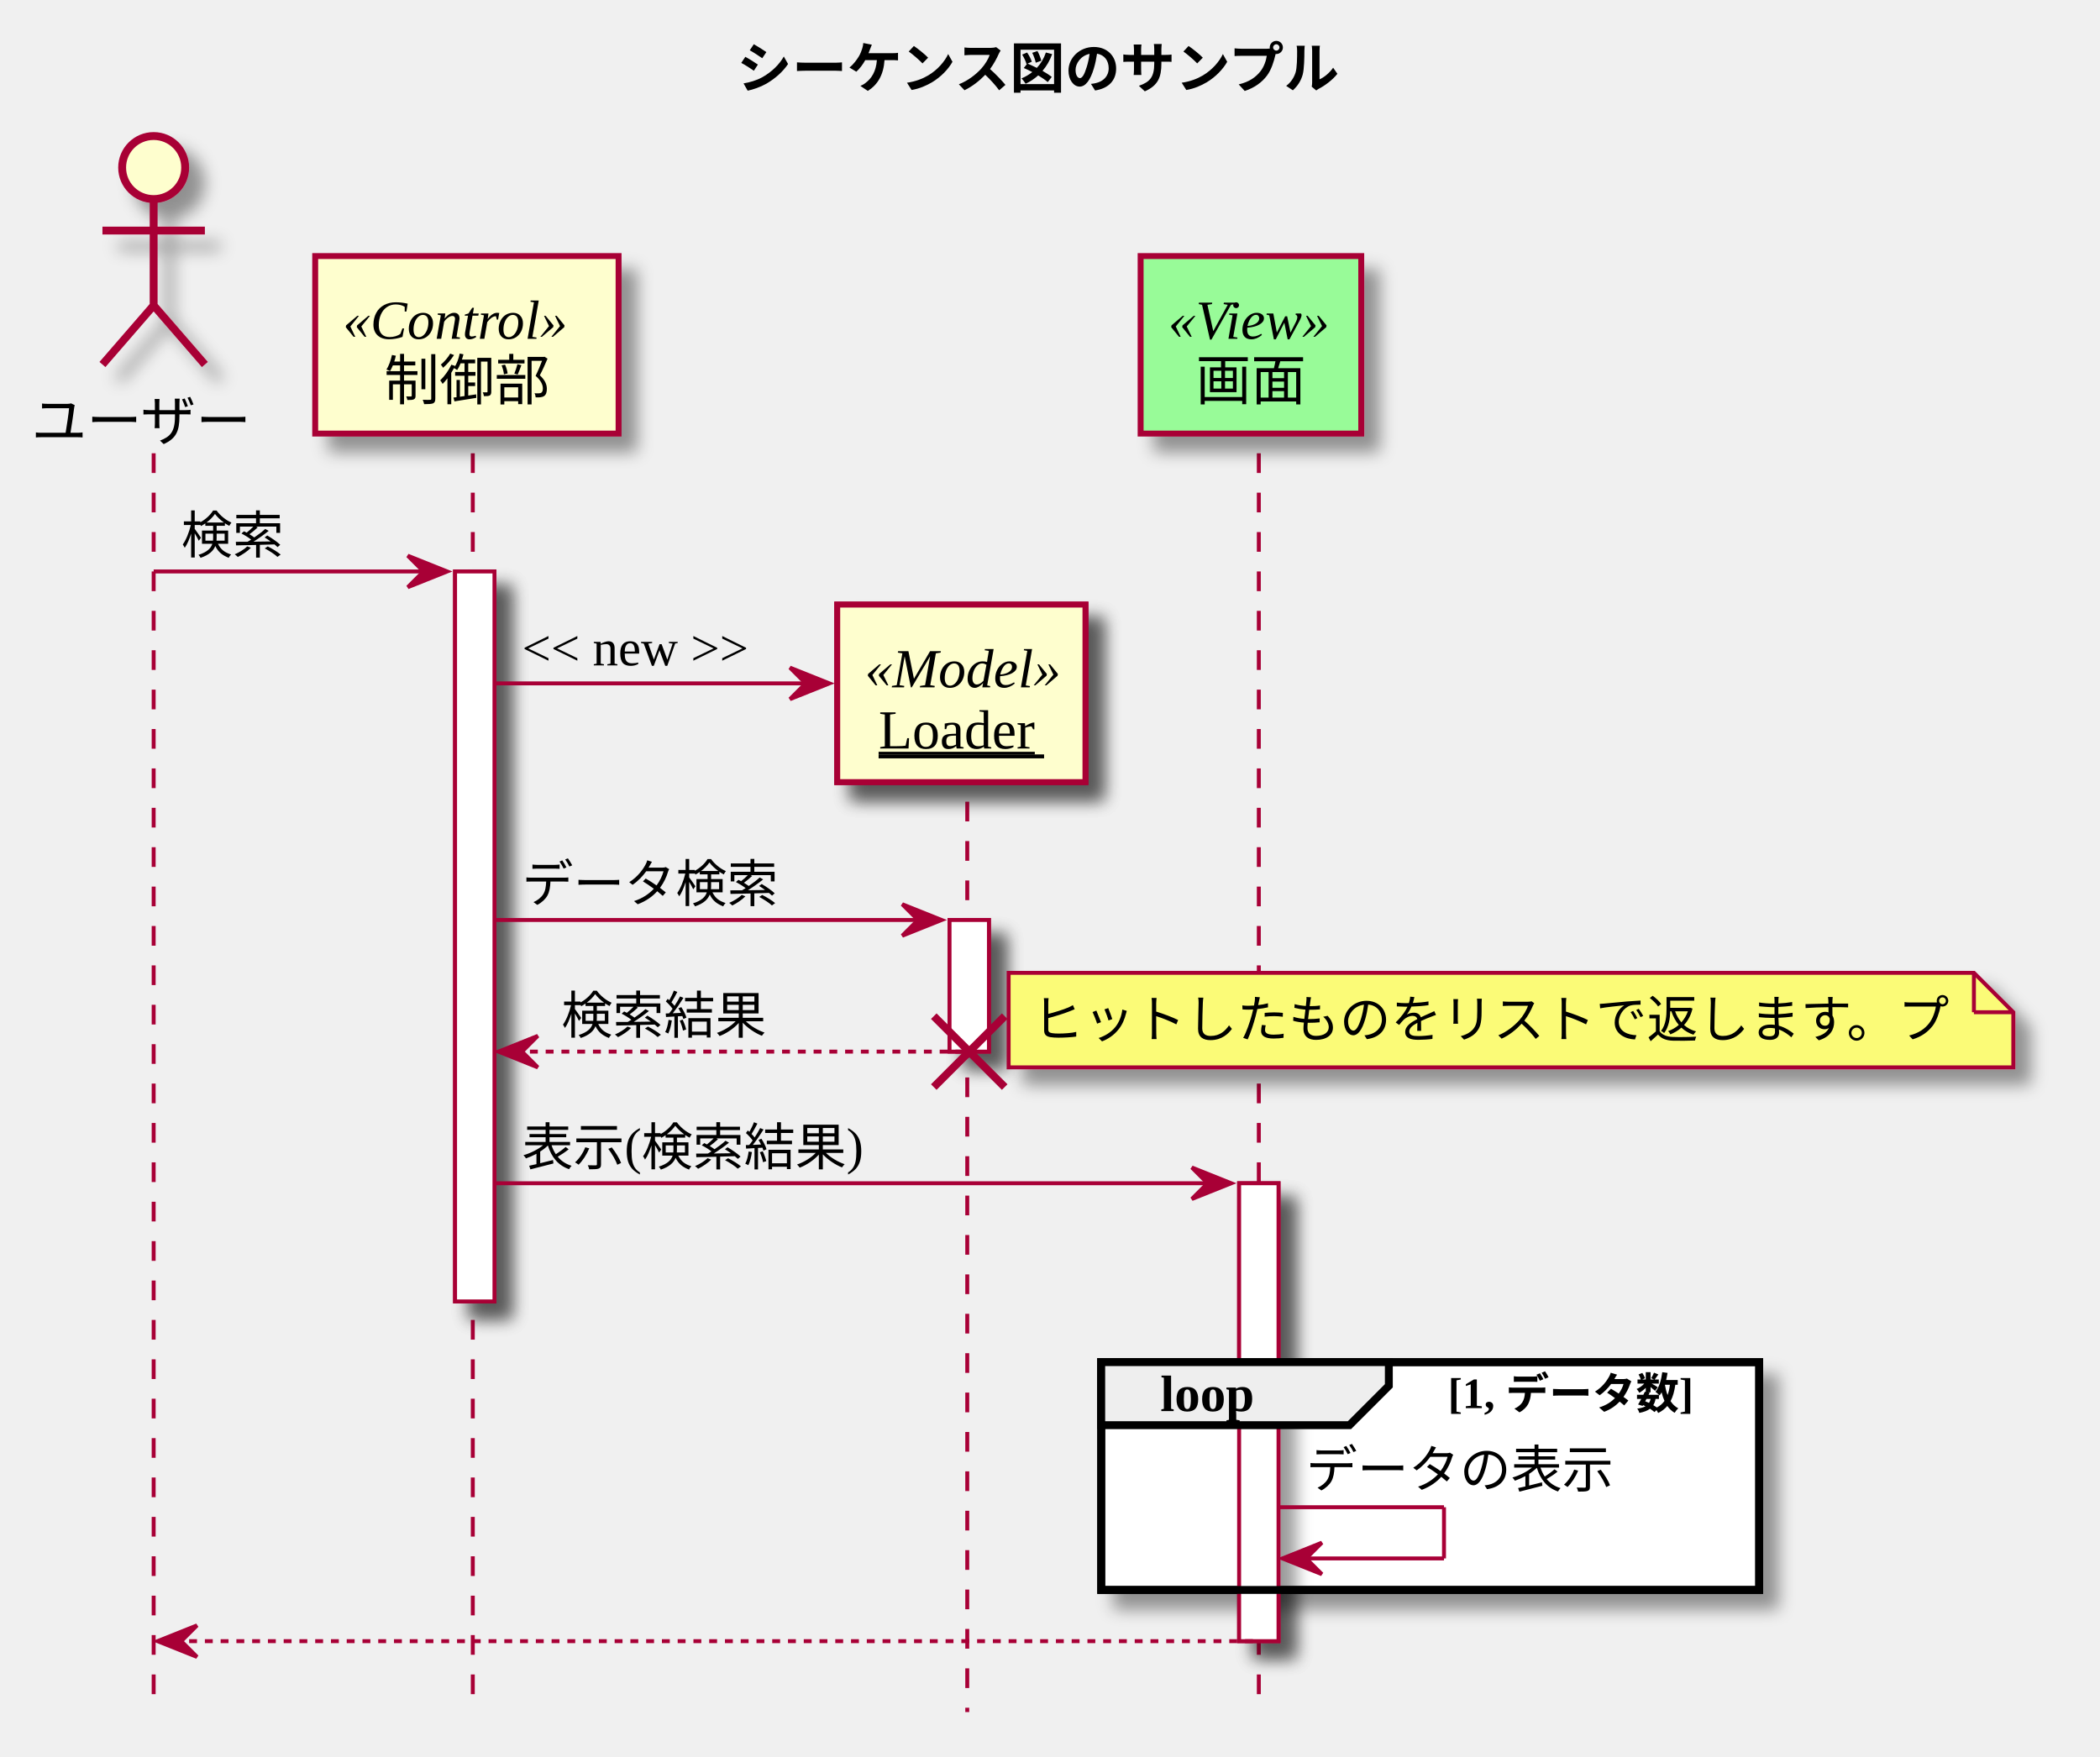
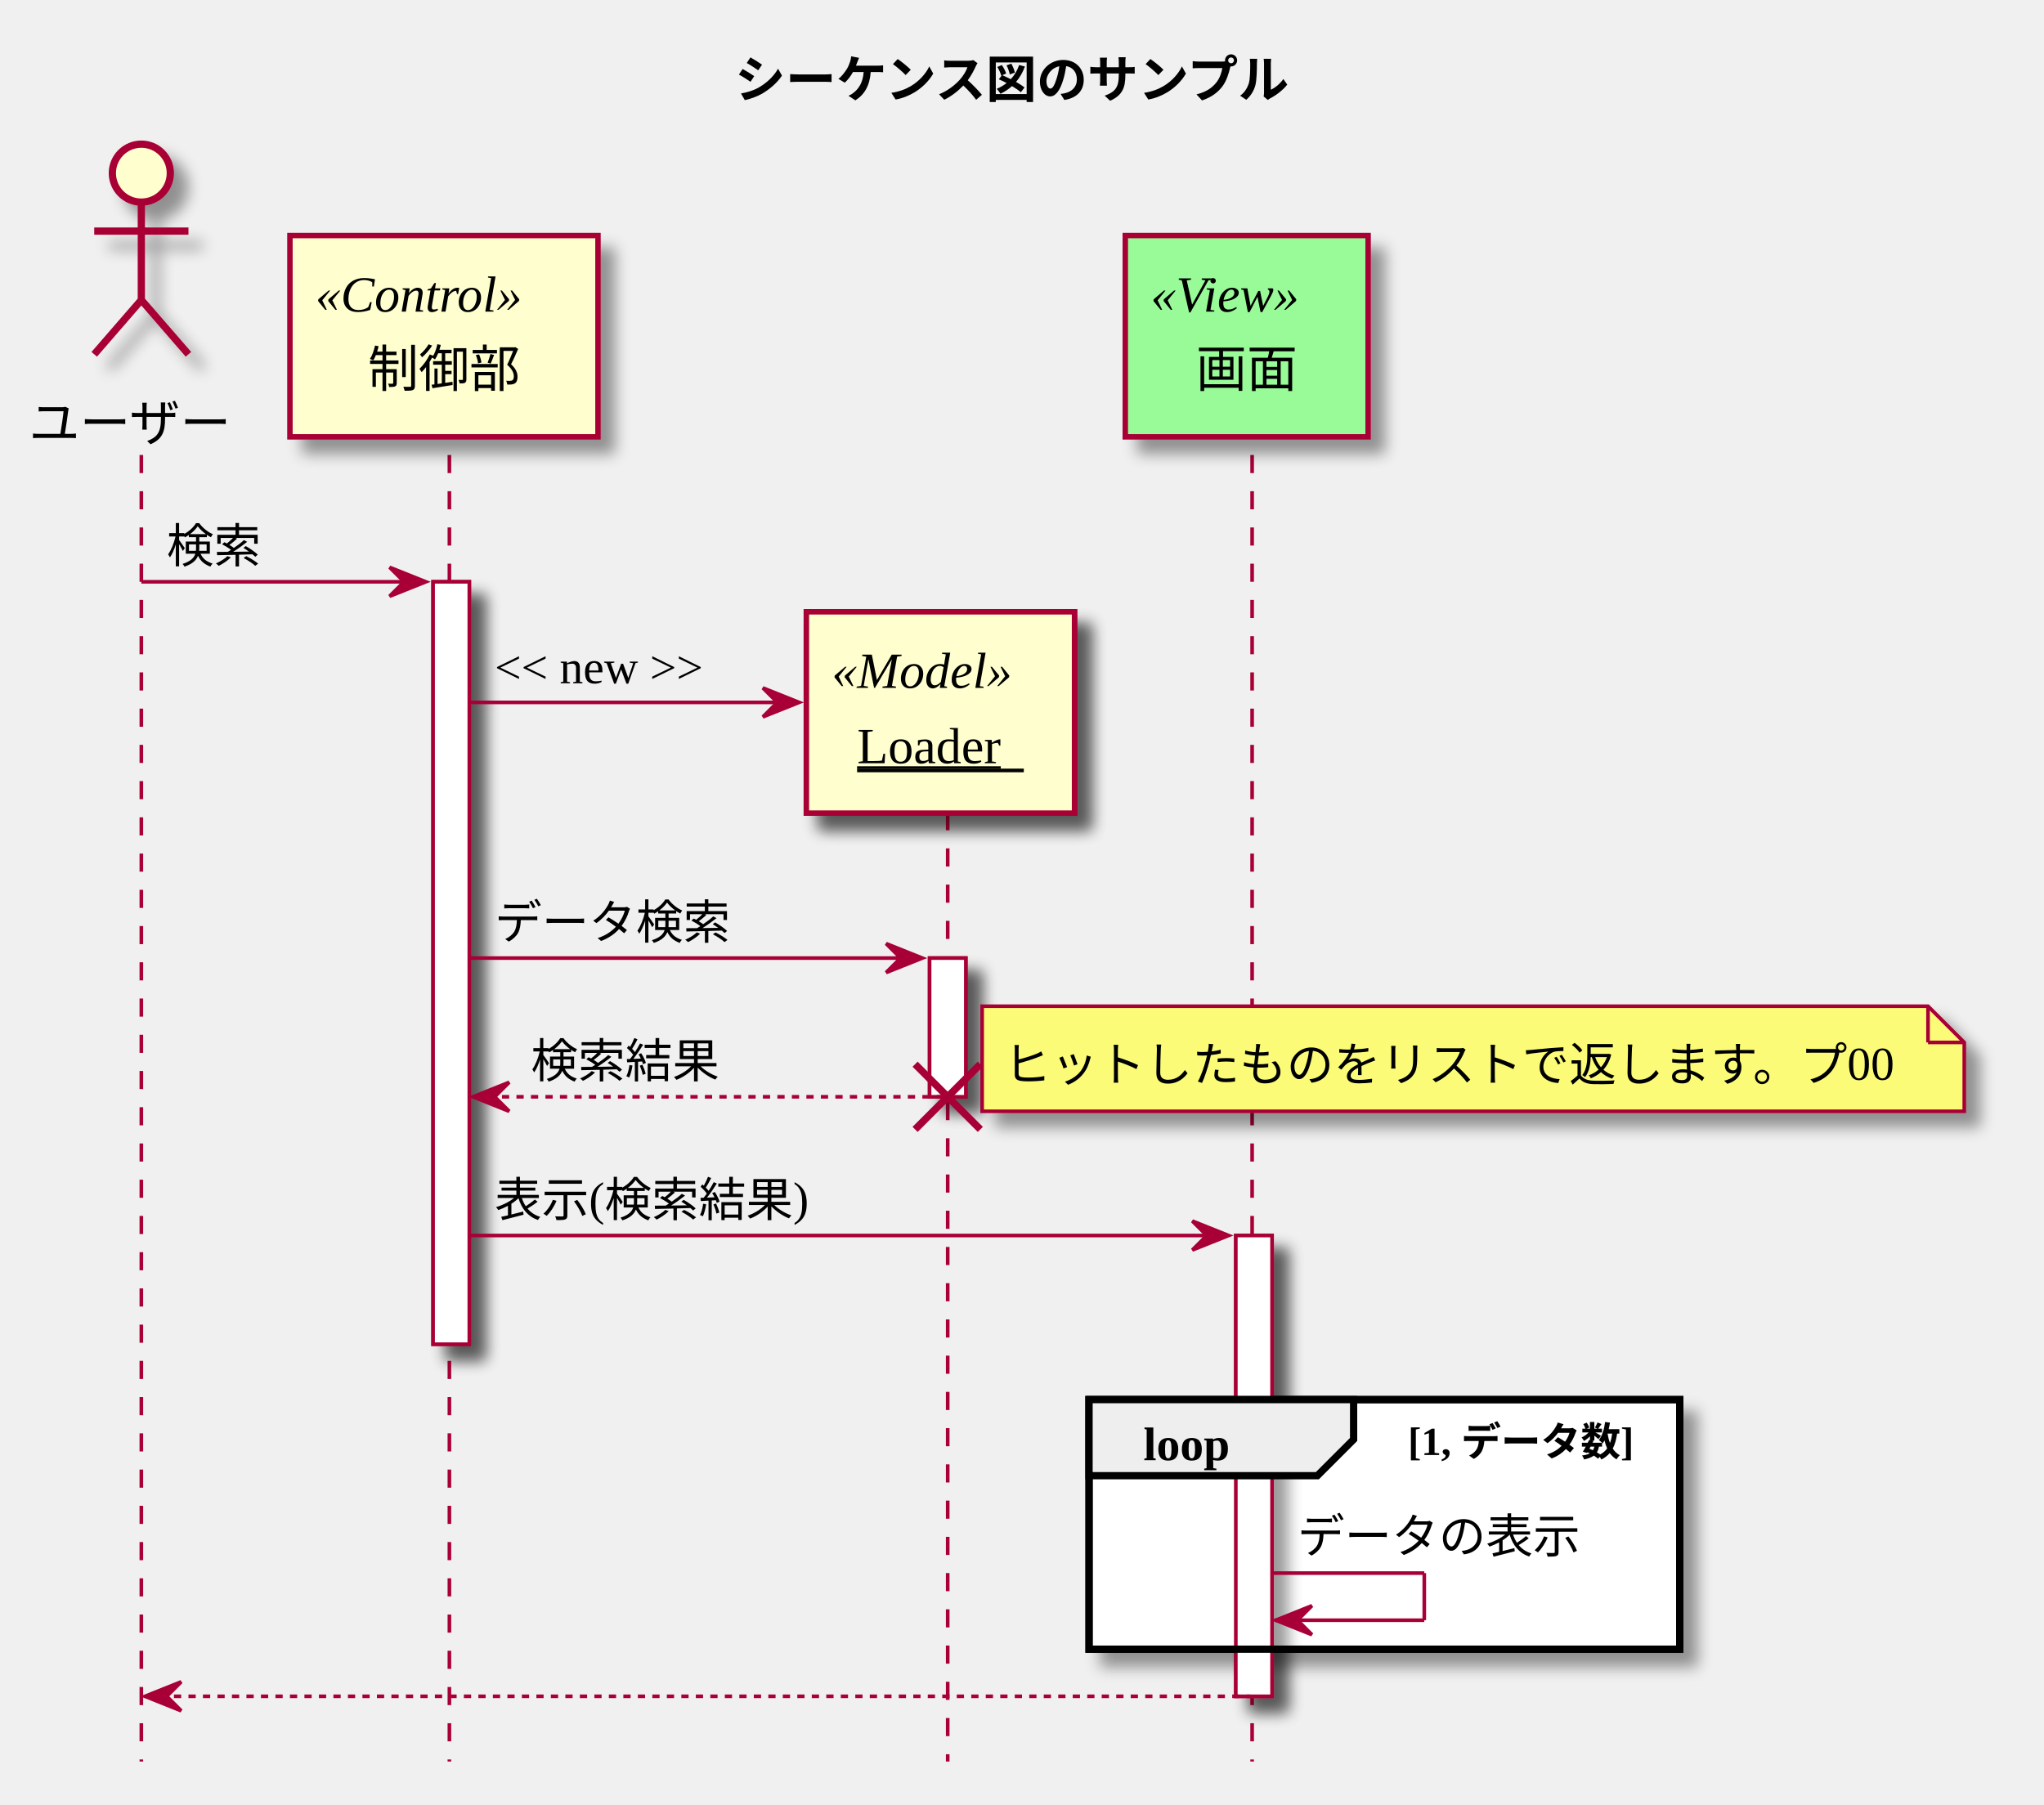
- <svg xmlns="http://www.w3.org/2000/svg" contentScriptType="application/ecmascript" contentStyleType="text/css" height="446px" preserveAspectRatio="none" style="width:533px;height:446px;" version="1.1" viewBox="0 0 533 446" width="533px" zoomAndPan="magnify">
+ <svg xmlns="http://www.w3.org/2000/svg" contentScriptType="application/ecmascript" contentStyleType="text/css" height="498px" preserveAspectRatio="none" style="width:564px;height:498px;" version="1.1" viewBox="0 0 564 498" width="564px" zoomAndPan="magnify">
  <defs>
-     <filter height="300%" id="f1lj4o5wxjloqr" width="300%" x="-1" y="-1">
+     <filter height="300%" id="f1do5drtilcoek" width="300%" x="-1" y="-1">
      <feGaussianBlur result="blurOut" stdDeviation="2.0" />
      <feColorMatrix in="blurOut" result="blurOut2" type="matrix" values="0 0 0 0 0 0 0 0 0 0 0 0 0 0 0 0 0 0 .4 0" />
      <feOffset dx="4.0" dy="4.0" in="blurOut2" result="blurOut3" />
      <feBlend in="SourceGraphic" in2="blurOut3" mode="normal" />
    </filter>
  </defs>
  <g>
-     <text fill="#000000" font-family="Migu 1M" font-size="14" font-weight="bold" lengthAdjust="spacingAndGlyphs" textLength="154" x="187" y="22.313">シーケンス図のサンプル</text>
-     <rect fill="#FFFFFF" filter="url(#f1lj4o5wxjloqr)" height="185.304" style="stroke: #A80036; stroke-width: 1.0;" width="10" x="115.5" y="145.063" />
-     <rect fill="#FFFFFF" filter="url(#f1lj4o5wxjloqr)" height="33.414" style="stroke: #A80036; stroke-width: 1.0;" width="10" x="241" y="233.54" />
-     <rect fill="#FFFFFF" filter="url(#f1lj4o5wxjloqr)" height="116.241" style="stroke: #A80036; stroke-width: 1.0;" width="10" x="314.5" y="300.367" />
-     <rect fill="#FEFECE" filter="url(#f1lj4o5wxjloqr)" height="45.063" style="stroke: #A80036; stroke-width: 1.5;" width="63" x="212.5" y="153.476" />
-     <text fill="#000000" font-family="Migu 1M" font-size="14" font-style="italic" lengthAdjust="spacingAndGlyphs" textLength="49" x="219.5" y="174.476">«Model»</text>
-     <text fill="#000000" font-family="Migu 1M" font-size="14" lengthAdjust="spacingAndGlyphs" text-decoration="underline" textLength="42" x="223" y="190.008">Loader</text>
-     <line style="stroke: #000000; stroke-width: 1.0;" x1="223" x2="265" y1="192.008" y2="192.008" />
-     <rect fill="#FFFFFF" filter="url(#f1lj4o5wxjloqr)" height="57.827" style="stroke: #000000; stroke-width: 2.0;" width="167" x="279.5" y="345.78" />
-     <line style="stroke: #A80036; stroke-width: 1.0; stroke-dasharray: 5.0,5.0;" x1="39" x2="39" y1="115.063" y2="434.608" />
-     <line style="stroke: #A80036; stroke-width: 1.0; stroke-dasharray: 5.0,5.0;" x1="120" x2="120" y1="115.063" y2="434.608" />
-     <line style="stroke: #A80036; stroke-width: 1.0; stroke-dasharray: 5.0,5.0;" x1="245.5" x2="245.5" y1="193.508" y2="434.608" />
-     <line style="stroke: #A80036; stroke-width: 1.0; stroke-dasharray: 5.0,5.0;" x1="319.5" x2="319.5" y1="115.063" y2="434.608" />
-     <text fill="#000000" font-family="Migu 1M" font-size="14" lengthAdjust="spacingAndGlyphs" textLength="56" x="8" y="111.845">ユーザー</text>
-     <ellipse cx="39" cy="42.532" fill="#FEFECE" filter="url(#f1lj4o5wxjloqr)" rx="8" ry="8" style="stroke: #A80036; stroke-width: 2.0;" />
-     <path d="M39,50.532 L39,77.531 M26,58.532 L52,58.532 M39,77.531 L26,92.531 M39,77.531 L52,92.531 " fill="#FEFECE" filter="url(#f1lj4o5wxjloqr)" style="stroke: #A80036; stroke-width: 2.0;" />
-     <rect fill="#FEFECE" filter="url(#f1lj4o5wxjloqr)" height="45.063" style="stroke: #A80036; stroke-width: 1.5;" width="77" x="80" y="65" />
-     <text fill="#000000" font-family="Migu 1M" font-size="14" font-style="italic" lengthAdjust="spacingAndGlyphs" textLength="63" x="87" y="86">«Control»</text>
-     <text fill="#000000" font-family="Migu 1M" font-size="14" lengthAdjust="spacingAndGlyphs" textLength="42" x="97.5" y="101.531">制御部</text>
-     <rect fill="#98FB98" filter="url(#f1lj4o5wxjloqr)" height="45.063" style="stroke: #A80036; stroke-width: 1.5;" width="56" x="289.5" y="65" />
-     <text fill="#000000" font-family="Migu 1M" font-size="14" font-style="italic" lengthAdjust="spacingAndGlyphs" textLength="42" x="296.5" y="86">«View»</text>
-     <text fill="#000000" font-family="Migu 1M" font-size="14" lengthAdjust="spacingAndGlyphs" textLength="28" x="303.5" y="101.531">画面</text>
-     <rect fill="#FFFFFF" filter="url(#f1lj4o5wxjloqr)" height="185.304" style="stroke: #A80036; stroke-width: 1.0;" width="10" x="115.5" y="145.063" />
-     <rect fill="#FFFFFF" filter="url(#f1lj4o5wxjloqr)" height="33.414" style="stroke: #A80036; stroke-width: 1.0;" width="10" x="241" y="233.54" />
-     <rect fill="#FFFFFF" filter="url(#f1lj4o5wxjloqr)" height="116.241" style="stroke: #A80036; stroke-width: 1.0;" width="10" x="314.5" y="300.367" />
-     <polygon fill="#A80036" points="103.5,141.063,113.5,145.063,103.5,149.063,107.5,145.063" style="stroke: #A80036; stroke-width: 1.0;" />
-     <line style="stroke: #A80036; stroke-width: 1.0;" x1="39" x2="109.5" y1="145.063" y2="145.063" />
-     <text fill="#000000" font-family="Migu 1M" font-size="13" lengthAdjust="spacingAndGlyphs" textLength="26" x="46" y="140.49">検索</text>
-     <polygon fill="#A80036" points="200.5,169.476,210.5,173.476,200.5,177.476,204.5,173.476" style="stroke: #A80036; stroke-width: 1.0;" />
-     <line style="stroke: #A80036; stroke-width: 1.0;" x1="125.5" x2="206.5" y1="173.476" y2="173.476" />
-     <text fill="#000000" font-family="Migu 1M" font-size="13" lengthAdjust="spacingAndGlyphs" textLength="63" x="132.5" y="168.904">&lt;&lt; new &gt;&gt;</text>
-     <rect fill="#FEFECE" filter="url(#f1lj4o5wxjloqr)" height="45.063" style="stroke: #A80036; stroke-width: 1.5;" width="63" x="212.5" y="153.476" />
-     <text fill="#000000" font-family="Migu 1M" font-size="14" font-style="italic" lengthAdjust="spacingAndGlyphs" textLength="49" x="219.5" y="174.476">«Model»</text>
-     <text fill="#000000" font-family="Migu 1M" font-size="14" lengthAdjust="spacingAndGlyphs" text-decoration="underline" textLength="42" x="223" y="190.008">Loader</text>
-     <line style="stroke: #000000; stroke-width: 1.0;" x1="223" x2="265" y1="192.008" y2="192.008" />
-     <polygon fill="#A80036" points="229,229.54,239,233.54,229,237.54,233,233.54" style="stroke: #A80036; stroke-width: 1.0;" />
-     <line style="stroke: #A80036; stroke-width: 1.0;" x1="125.5" x2="235" y1="233.54" y2="233.54" />
-     <text fill="#000000" font-family="Migu 1M" font-size="13" lengthAdjust="spacingAndGlyphs" textLength="65" x="132.5" y="228.966">データ検索</text>
-     <polygon fill="#A80036" points="136.5,262.953,126.5,266.953,136.5,270.953,132.5,266.953" style="stroke: #A80036; stroke-width: 1.0;" />
-     <line style="stroke: #A80036; stroke-width: 1.0; stroke-dasharray: 2.0,2.0;" x1="130.5" x2="245" y1="266.953" y2="266.953" />
-     <text fill="#000000" font-family="Migu 1M" font-size="13" lengthAdjust="spacingAndGlyphs" textLength="52" x="142.5" y="262.38">検索結果</text>
-     <polygon fill="#FBFB77" filter="url(#f1lj4o5wxjloqr)" points="256,246.953,256,270.953,511,270.953,511,256.953,501,246.953,256,246.953" style="stroke: #A80036; stroke-width: 1.0;" />
-     <line style="stroke: #A80036; stroke-width: 1.0;" x1="501" x2="501" y1="246.953" y2="256.953" />
-     <line style="stroke: #A80036; stroke-width: 1.0;" x1="511" x2="501" y1="256.953" y2="256.953" />
-     <text fill="#000000" font-family="Migu 1M" font-size="13" lengthAdjust="spacingAndGlyphs" textLength="234" x="262" y="263.38">ヒットしたものをリストで返します。プ</text>
-     <line style="stroke: #A80036; stroke-width: 2.0;" x1="237" x2="255" y1="257.953" y2="275.953" />
-     <line style="stroke: #A80036; stroke-width: 2.0;" x1="237" x2="255" y1="275.953" y2="257.953" />
-     <polygon fill="#A80036" points="302.5,296.367,312.5,300.367,302.5,304.367,306.5,300.367" style="stroke: #A80036; stroke-width: 1.0;" />
-     <line style="stroke: #A80036; stroke-width: 1.0;" x1="125.5" x2="308.5" y1="300.367" y2="300.367" />
-     <text fill="#000000" font-family="Migu 1M" font-size="13" lengthAdjust="spacingAndGlyphs" textLength="92" x="132.5" y="295.794">表示(検索結果)</text>
-     <rect fill="none" height="57.827" style="stroke: #000000; stroke-width: 2.0;" width="167" x="279.5" y="345.78" />
-     <polygon fill="#EEEEEE" points="279.5,345.78,352.5,345.78,352.5,351.78,342.5,361.78,279.5,361.78,279.5,345.78" style="stroke: #000000; stroke-width: 2.0;" />
-     <text fill="#000000" font-family="Migu 1M" font-size="13" font-weight="bold" lengthAdjust="spacingAndGlyphs" textLength="28" x="294.5" y="358.207">loop</text>
-     <text fill="#000000" font-family="Migu 1M" font-size="11" font-weight="bold" lengthAdjust="spacingAndGlyphs" textLength="74" x="367.5" y="357.448">[1, データ数]</text>
-     <line style="stroke: #A80036; stroke-width: 1.0;" x1="324.5" x2="366.5" y1="382.608" y2="382.608" />
-     <line style="stroke: #A80036; stroke-width: 1.0;" x1="366.5" x2="366.5" y1="382.608" y2="395.608" />
-     <line style="stroke: #A80036; stroke-width: 1.0;" x1="325.5" x2="366.5" y1="395.608" y2="395.608" />
-     <polygon fill="#A80036" points="335.5,391.608,325.5,395.608,335.5,399.608,331.5,395.608" style="stroke: #A80036; stroke-width: 1.0;" />
-     <text fill="#000000" font-family="Migu 1M" font-size="13" lengthAdjust="spacingAndGlyphs" textLength="78" x="331.5" y="377.621">データの表示</text>
-     <polygon fill="#A80036" points="50,412.608,40,416.608,50,420.608,46,416.608" style="stroke: #A80036; stroke-width: 1.0;" />
-     <line style="stroke: #A80036; stroke-width: 1.0; stroke-dasharray: 2.0,2.0;" x1="44" x2="318.5" y1="416.608" y2="416.608" />
+     <text fill="#000000" font-family="MigMix 1p" font-size="14" font-weight="bold" lengthAdjust="spacingAndGlyphs" textLength="154" x="202.75" y="26.931">シーケンス図のサンプル</text>
+     <rect fill="#FFFFFF" filter="url(#f1do5drtilcoek)" height="210.406" style="stroke: #A80036; stroke-width: 1.0;" width="10" x="119.5" y="160.557" />
+     <rect fill="#FFFFFF" filter="url(#f1do5drtilcoek)" height="38.283" style="stroke: #A80036; stroke-width: 1.0;" width="10" x="256.5" y="264.397" />
+     <rect fill="#FFFFFF" filter="url(#f1do5drtilcoek)" height="127.164" style="stroke: #A80036; stroke-width: 1.0;" width="10" x="341" y="340.964" />
+     <rect fill="#FEFECE" filter="url(#f1do5drtilcoek)" height="55.557" style="stroke: #A80036; stroke-width: 1.5;" width="74" x="222.5" y="168.84" />
+     <text fill="#000000" font-family="MigMix 1p" font-size="14" font-style="italic" lengthAdjust="spacingAndGlyphs" textLength="60" x="229.5" y="189.84">«Model»</text>
+     <text fill="#000000" font-family="MigMix 1p" font-size="14" lengthAdjust="spacingAndGlyphs" text-decoration="underline" textLength="46" x="236.5" y="210.619">Loader</text>
+     <line style="stroke: #000000; stroke-width: 1.0;" x1="236.5" x2="282.5" y1="212.619" y2="212.619" />
+     <rect fill="#FFFFFF" filter="url(#f1do5drtilcoek)" height="68.881" style="stroke: #000000; stroke-width: 2.0;" width="163" x="300.5" y="386.247" />
+     <line style="stroke: #A80036; stroke-width: 1.0; stroke-dasharray: 5.0,5.0;" x1="39" x2="39" y1="125.557" y2="486.127" />
+     <line style="stroke: #A80036; stroke-width: 1.0; stroke-dasharray: 5.0,5.0;" x1="124" x2="124" y1="125.557" y2="486.127" />
+     <line style="stroke: #A80036; stroke-width: 1.0; stroke-dasharray: 5.0,5.0;" x1="261.5" x2="261.5" y1="214.119" y2="486.127" />
+     <line style="stroke: #A80036; stroke-width: 1.0; stroke-dasharray: 5.0,5.0;" x1="345.5" x2="345.5" y1="125.557" y2="486.127" />
+     <text fill="#000000" font-family="MigMix 1p" font-size="14" lengthAdjust="spacingAndGlyphs" textLength="56" x="8" y="121.709">ユーザー</text>
+     <ellipse cx="39" cy="47.779" fill="#FEFECE" filter="url(#f1do5drtilcoek)" rx="8" ry="8" style="stroke: #A80036; stroke-width: 2.0;" />
+     <path d="M39,55.779 L39,82.779 M26,63.779 L52,63.779 M39,82.779 L26,97.779 M39,82.779 L52,97.779 " fill="#FEFECE" filter="url(#f1do5drtilcoek)" style="stroke: #A80036; stroke-width: 2.0;" />
+     <rect fill="#FEFECE" filter="url(#f1do5drtilcoek)" height="55.557" style="stroke: #A80036; stroke-width: 1.5;" width="85" x="80" y="65" />
+     <text fill="#000000" font-family="MigMix 1p" font-size="14" font-style="italic" lengthAdjust="spacingAndGlyphs" textLength="71" x="87" y="86">«Control»</text>
+     <text fill="#000000" font-family="MigMix 1p" font-size="14" lengthAdjust="spacingAndGlyphs" textLength="42" x="101.5" y="106.779">制御部</text>
+     <rect fill="#98FB98" filter="url(#f1do5drtilcoek)" height="55.557" style="stroke: #A80036; stroke-width: 1.5;" width="67" x="310.5" y="65" />
+     <text fill="#000000" font-family="MigMix 1p" font-size="14" font-style="italic" lengthAdjust="spacingAndGlyphs" textLength="53" x="317.5" y="86">«View»</text>
+     <text fill="#000000" font-family="MigMix 1p" font-size="14" lengthAdjust="spacingAndGlyphs" textLength="28" x="330" y="106.779">画面</text>
+     <rect fill="#FFFFFF" filter="url(#f1do5drtilcoek)" height="210.406" style="stroke: #A80036; stroke-width: 1.0;" width="10" x="119.5" y="160.557" />
+     <rect fill="#FFFFFF" filter="url(#f1do5drtilcoek)" height="38.283" style="stroke: #A80036; stroke-width: 1.0;" width="10" x="256.5" y="264.397" />
+     <rect fill="#FFFFFF" filter="url(#f1do5drtilcoek)" height="127.164" style="stroke: #A80036; stroke-width: 1.0;" width="10" x="341" y="340.964" />
+     <polygon fill="#A80036" points="107.5,156.557,117.5,160.557,107.5,164.557,111.5,160.557" style="stroke: #A80036; stroke-width: 1.0;" />
+     <line style="stroke: #A80036; stroke-width: 1.0;" x1="39" x2="113.5" y1="160.557" y2="160.557" />
+     <text fill="#000000" font-family="MigMix 1p" font-size="13" lengthAdjust="spacingAndGlyphs" textLength="26" x="46" y="155.269">検索</text>
+     <polygon fill="#A80036" points="210.5,189.84,220.5,193.84,210.5,197.84,214.5,193.84" style="stroke: #A80036; stroke-width: 1.0;" />
+     <line style="stroke: #A80036; stroke-width: 1.0;" x1="129.5" x2="216.5" y1="193.84" y2="193.84" />
+     <text fill="#000000" font-family="MigMix 1p" font-size="13" lengthAdjust="spacingAndGlyphs" textLength="69" x="136.5" y="188.552">&lt;&lt; new &gt;&gt;</text>
+     <rect fill="#FEFECE" filter="url(#f1do5drtilcoek)" height="55.557" style="stroke: #A80036; stroke-width: 1.5;" width="74" x="222.5" y="168.84" />
+     <text fill="#000000" font-family="MigMix 1p" font-size="14" font-style="italic" lengthAdjust="spacingAndGlyphs" textLength="60" x="229.5" y="189.84">«Model»</text>
+     <text fill="#000000" font-family="MigMix 1p" font-size="14" lengthAdjust="spacingAndGlyphs" text-decoration="underline" textLength="46" x="236.5" y="210.619">Loader</text>
+     <line style="stroke: #000000; stroke-width: 1.0;" x1="236.5" x2="282.5" y1="212.619" y2="212.619" />
+     <polygon fill="#A80036" points="244.5,260.397,254.5,264.397,244.5,268.397,248.5,264.397" style="stroke: #A80036; stroke-width: 1.0;" />
+     <line style="stroke: #A80036; stroke-width: 1.0;" x1="129.5" x2="250.5" y1="264.397" y2="264.397" />
+     <text fill="#000000" font-family="MigMix 1p" font-size="13" lengthAdjust="spacingAndGlyphs" textLength="65" x="136.5" y="259.11">データ検索</text>
+     <polygon fill="#A80036" points="140.5,298.68,130.5,302.68,140.5,306.68,136.5,302.68" style="stroke: #A80036; stroke-width: 1.0;" />
+     <line style="stroke: #A80036; stroke-width: 1.0; stroke-dasharray: 2.0,2.0;" x1="134.5" x2="260.5" y1="302.68" y2="302.68" />
+     <text fill="#000000" font-family="MigMix 1p" font-size="13" lengthAdjust="spacingAndGlyphs" textLength="52" x="146.5" y="297.393">検索結果</text>
+     <polygon fill="#FBFB77" filter="url(#f1do5drtilcoek)" points="271,277.68,271,306.68,542,306.68,542,287.68,532,277.68,271,277.68" style="stroke: #A80036; stroke-width: 1.0;" />
+     <line style="stroke: #A80036; stroke-width: 1.0;" x1="532" x2="532" y1="277.68" y2="287.68" />
+     <line style="stroke: #A80036; stroke-width: 1.0;" x1="542" x2="532" y1="287.68" y2="287.68" />
+     <text fill="#000000" font-family="MigMix 1p" font-size="13" lengthAdjust="spacingAndGlyphs" textLength="250" x="277" y="298.393">ヒットしたものをリストで返します。プ00</text>
+     <line style="stroke: #A80036; stroke-width: 2.0;" x1="252.5" x2="270.5" y1="293.68" y2="311.68" />
+     <line style="stroke: #A80036; stroke-width: 2.0;" x1="252.5" x2="270.5" y1="311.68" y2="293.68" />
+     <polygon fill="#A80036" points="329,336.964,339,340.964,329,344.964,333,340.964" style="stroke: #A80036; stroke-width: 1.0;" />
+     <line style="stroke: #A80036; stroke-width: 1.0;" x1="129.5" x2="335" y1="340.964" y2="340.964" />
+     <text fill="#000000" font-family="MigMix 1p" font-size="13" lengthAdjust="spacingAndGlyphs" textLength="88" x="136.5" y="335.676">表示(検索結果)</text>
+     <rect fill="none" height="68.881" style="stroke: #000000; stroke-width: 2.0;" width="163" x="300.5" y="386.247" />
+     <polygon fill="#EEEEEE" points="300.5,386.247,373.5,386.247,373.5,397.247,363.5,407.247,300.5,407.247,300.5,386.247" style="stroke: #000000; stroke-width: 2.0;" />
+     <text fill="#000000" font-family="MigMix 1p" font-size="13" font-weight="bold" lengthAdjust="spacingAndGlyphs" textLength="28" x="315.5" y="402.959">loop</text>
+     <text fill="#000000" font-family="MigMix 1p" font-size="11" font-weight="bold" lengthAdjust="spacingAndGlyphs" textLength="70" x="388.5" y="401.54">[1, データ数]</text>
+     <line style="stroke: #A80036; stroke-width: 1.0;" x1="351" x2="393" y1="434.127" y2="434.127" />
+     <line style="stroke: #A80036; stroke-width: 1.0;" x1="393" x2="393" y1="434.127" y2="447.127" />
+     <line style="stroke: #A80036; stroke-width: 1.0;" x1="352" x2="393" y1="447.127" y2="447.127" />
+     <polygon fill="#A80036" points="362,443.127,352,447.127,362,451.127,358,447.127" style="stroke: #A80036; stroke-width: 1.0;" />
+     <text fill="#000000" font-family="MigMix 1p" font-size="13" lengthAdjust="spacingAndGlyphs" textLength="78" x="358" y="428.557">データの表示</text>
+     <polygon fill="#A80036" points="50,464.127,40,468.127,50,472.127,46,468.127" style="stroke: #A80036; stroke-width: 1.0;" />
+     <line style="stroke: #A80036; stroke-width: 1.0; stroke-dasharray: 2.0,2.0;" x1="44" x2="345" y1="468.127" y2="468.127" />
  </g>
</svg>
